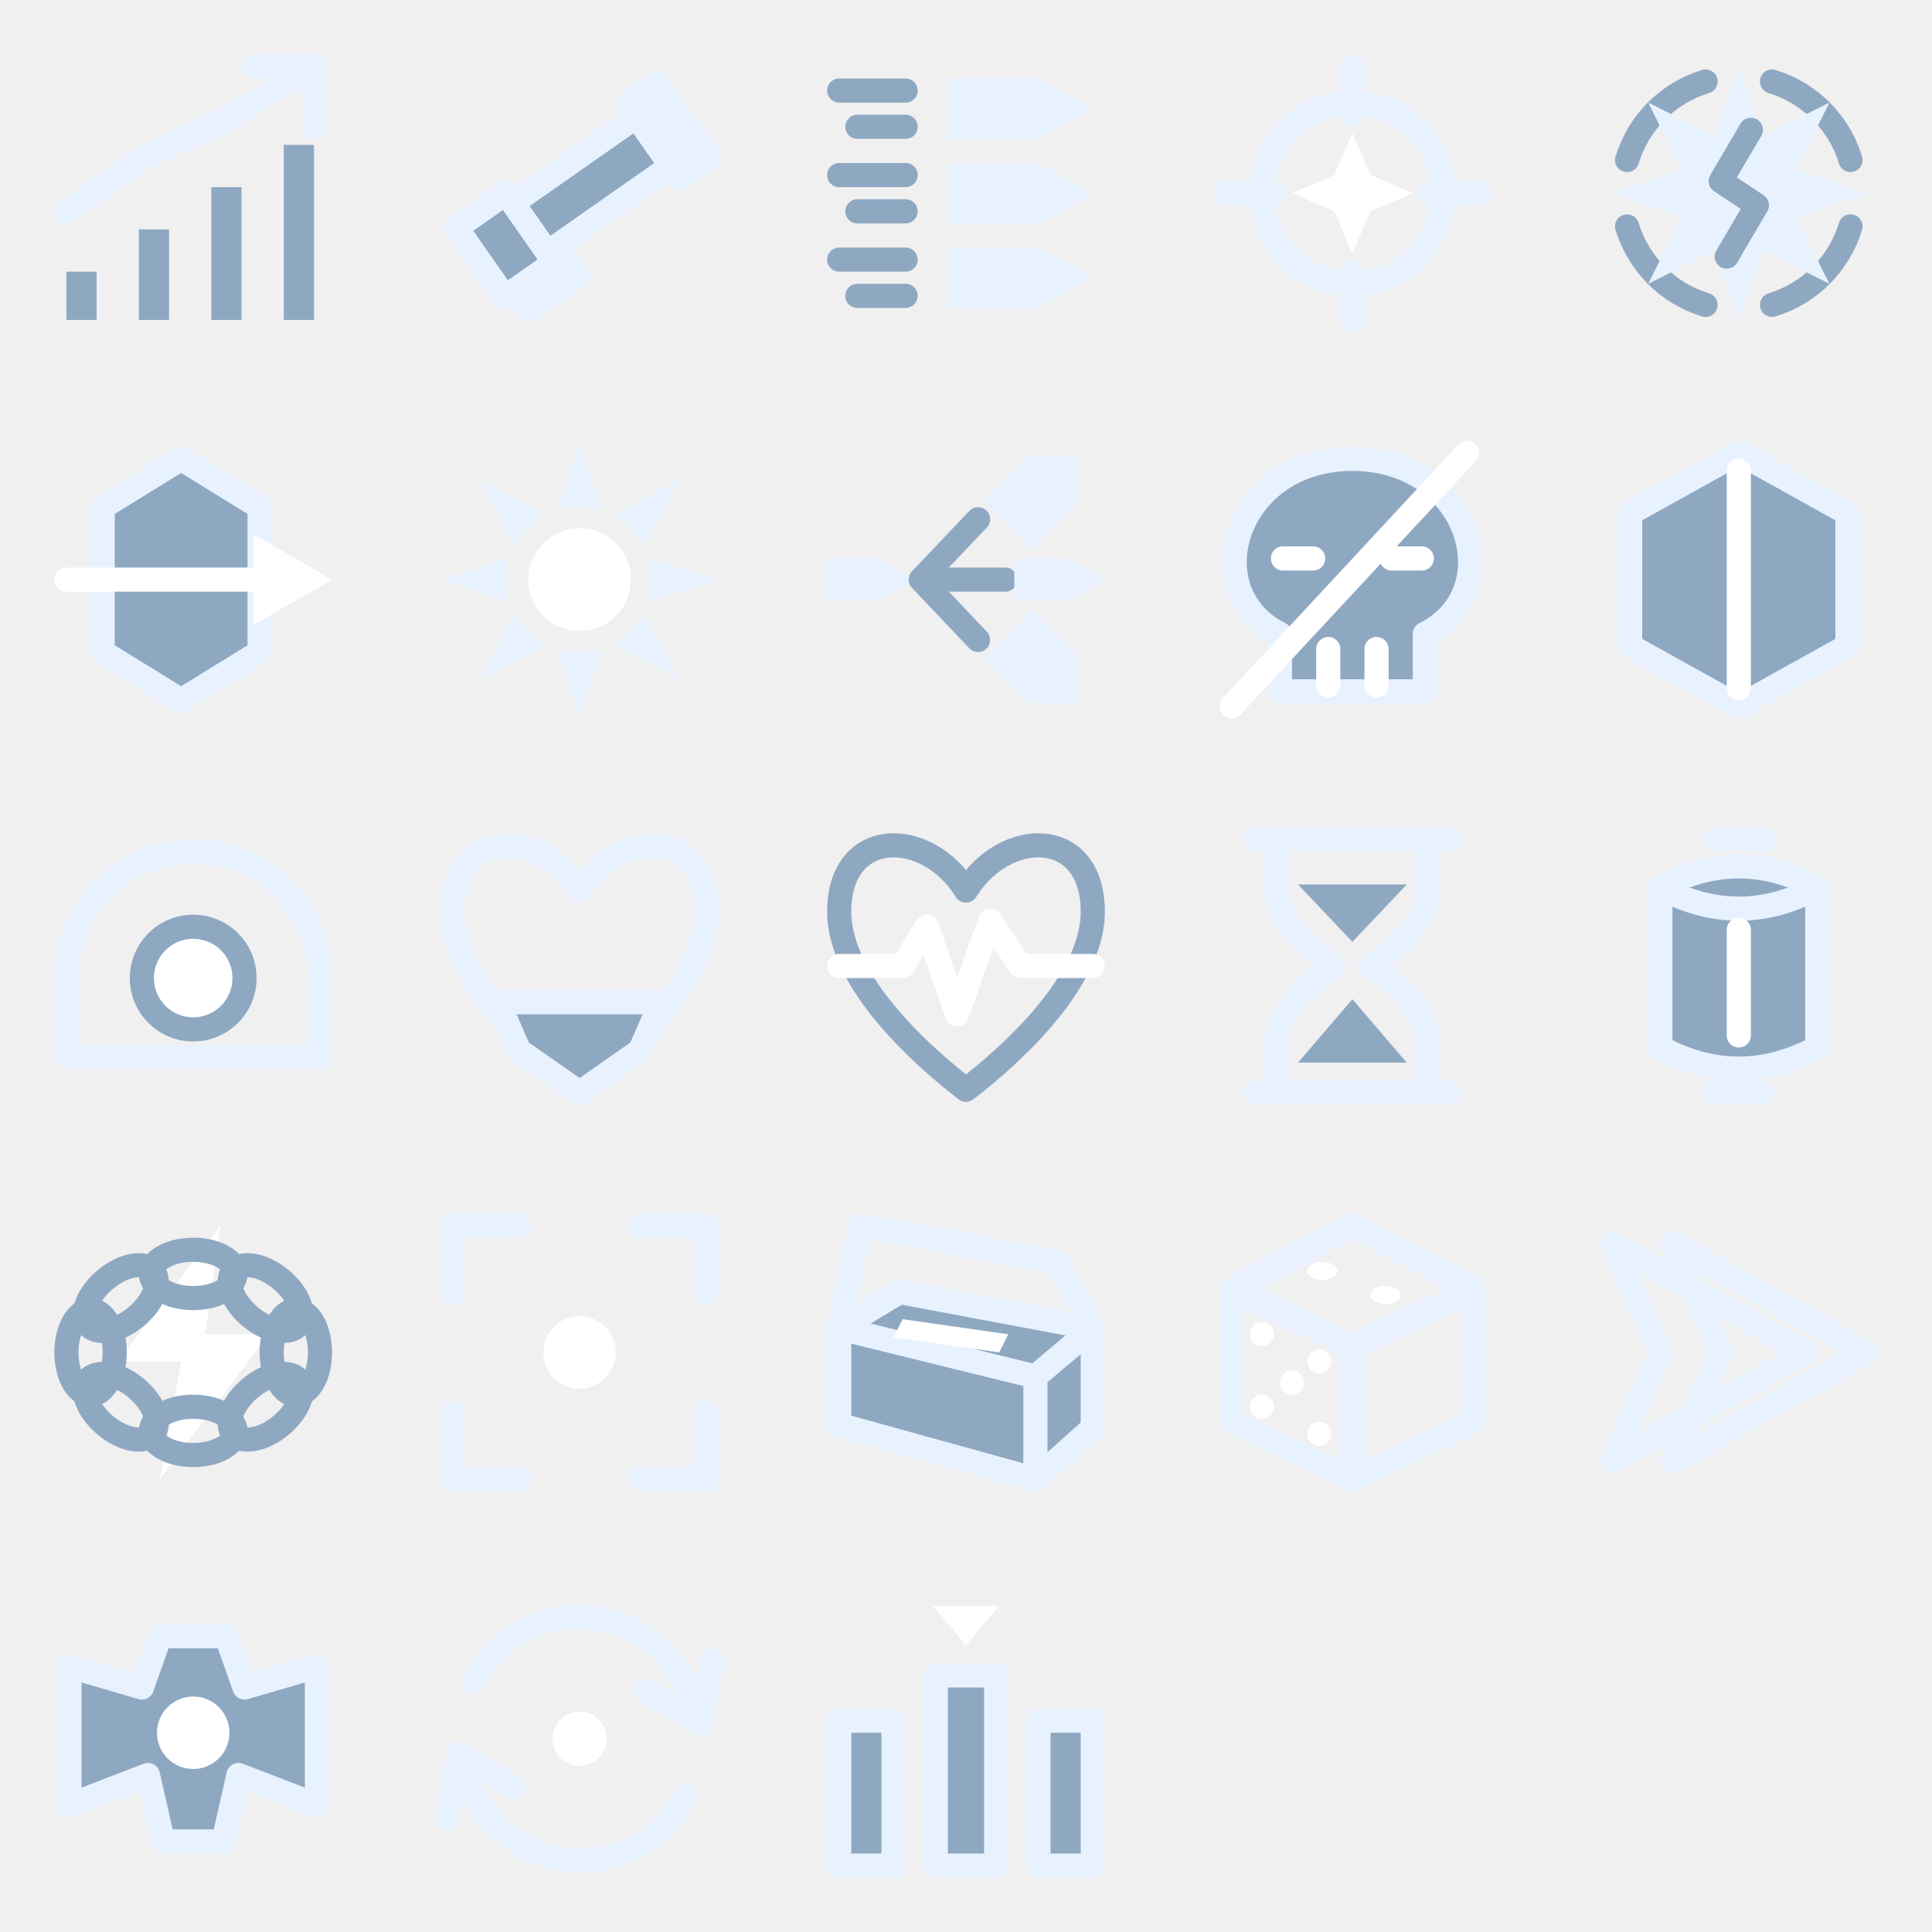
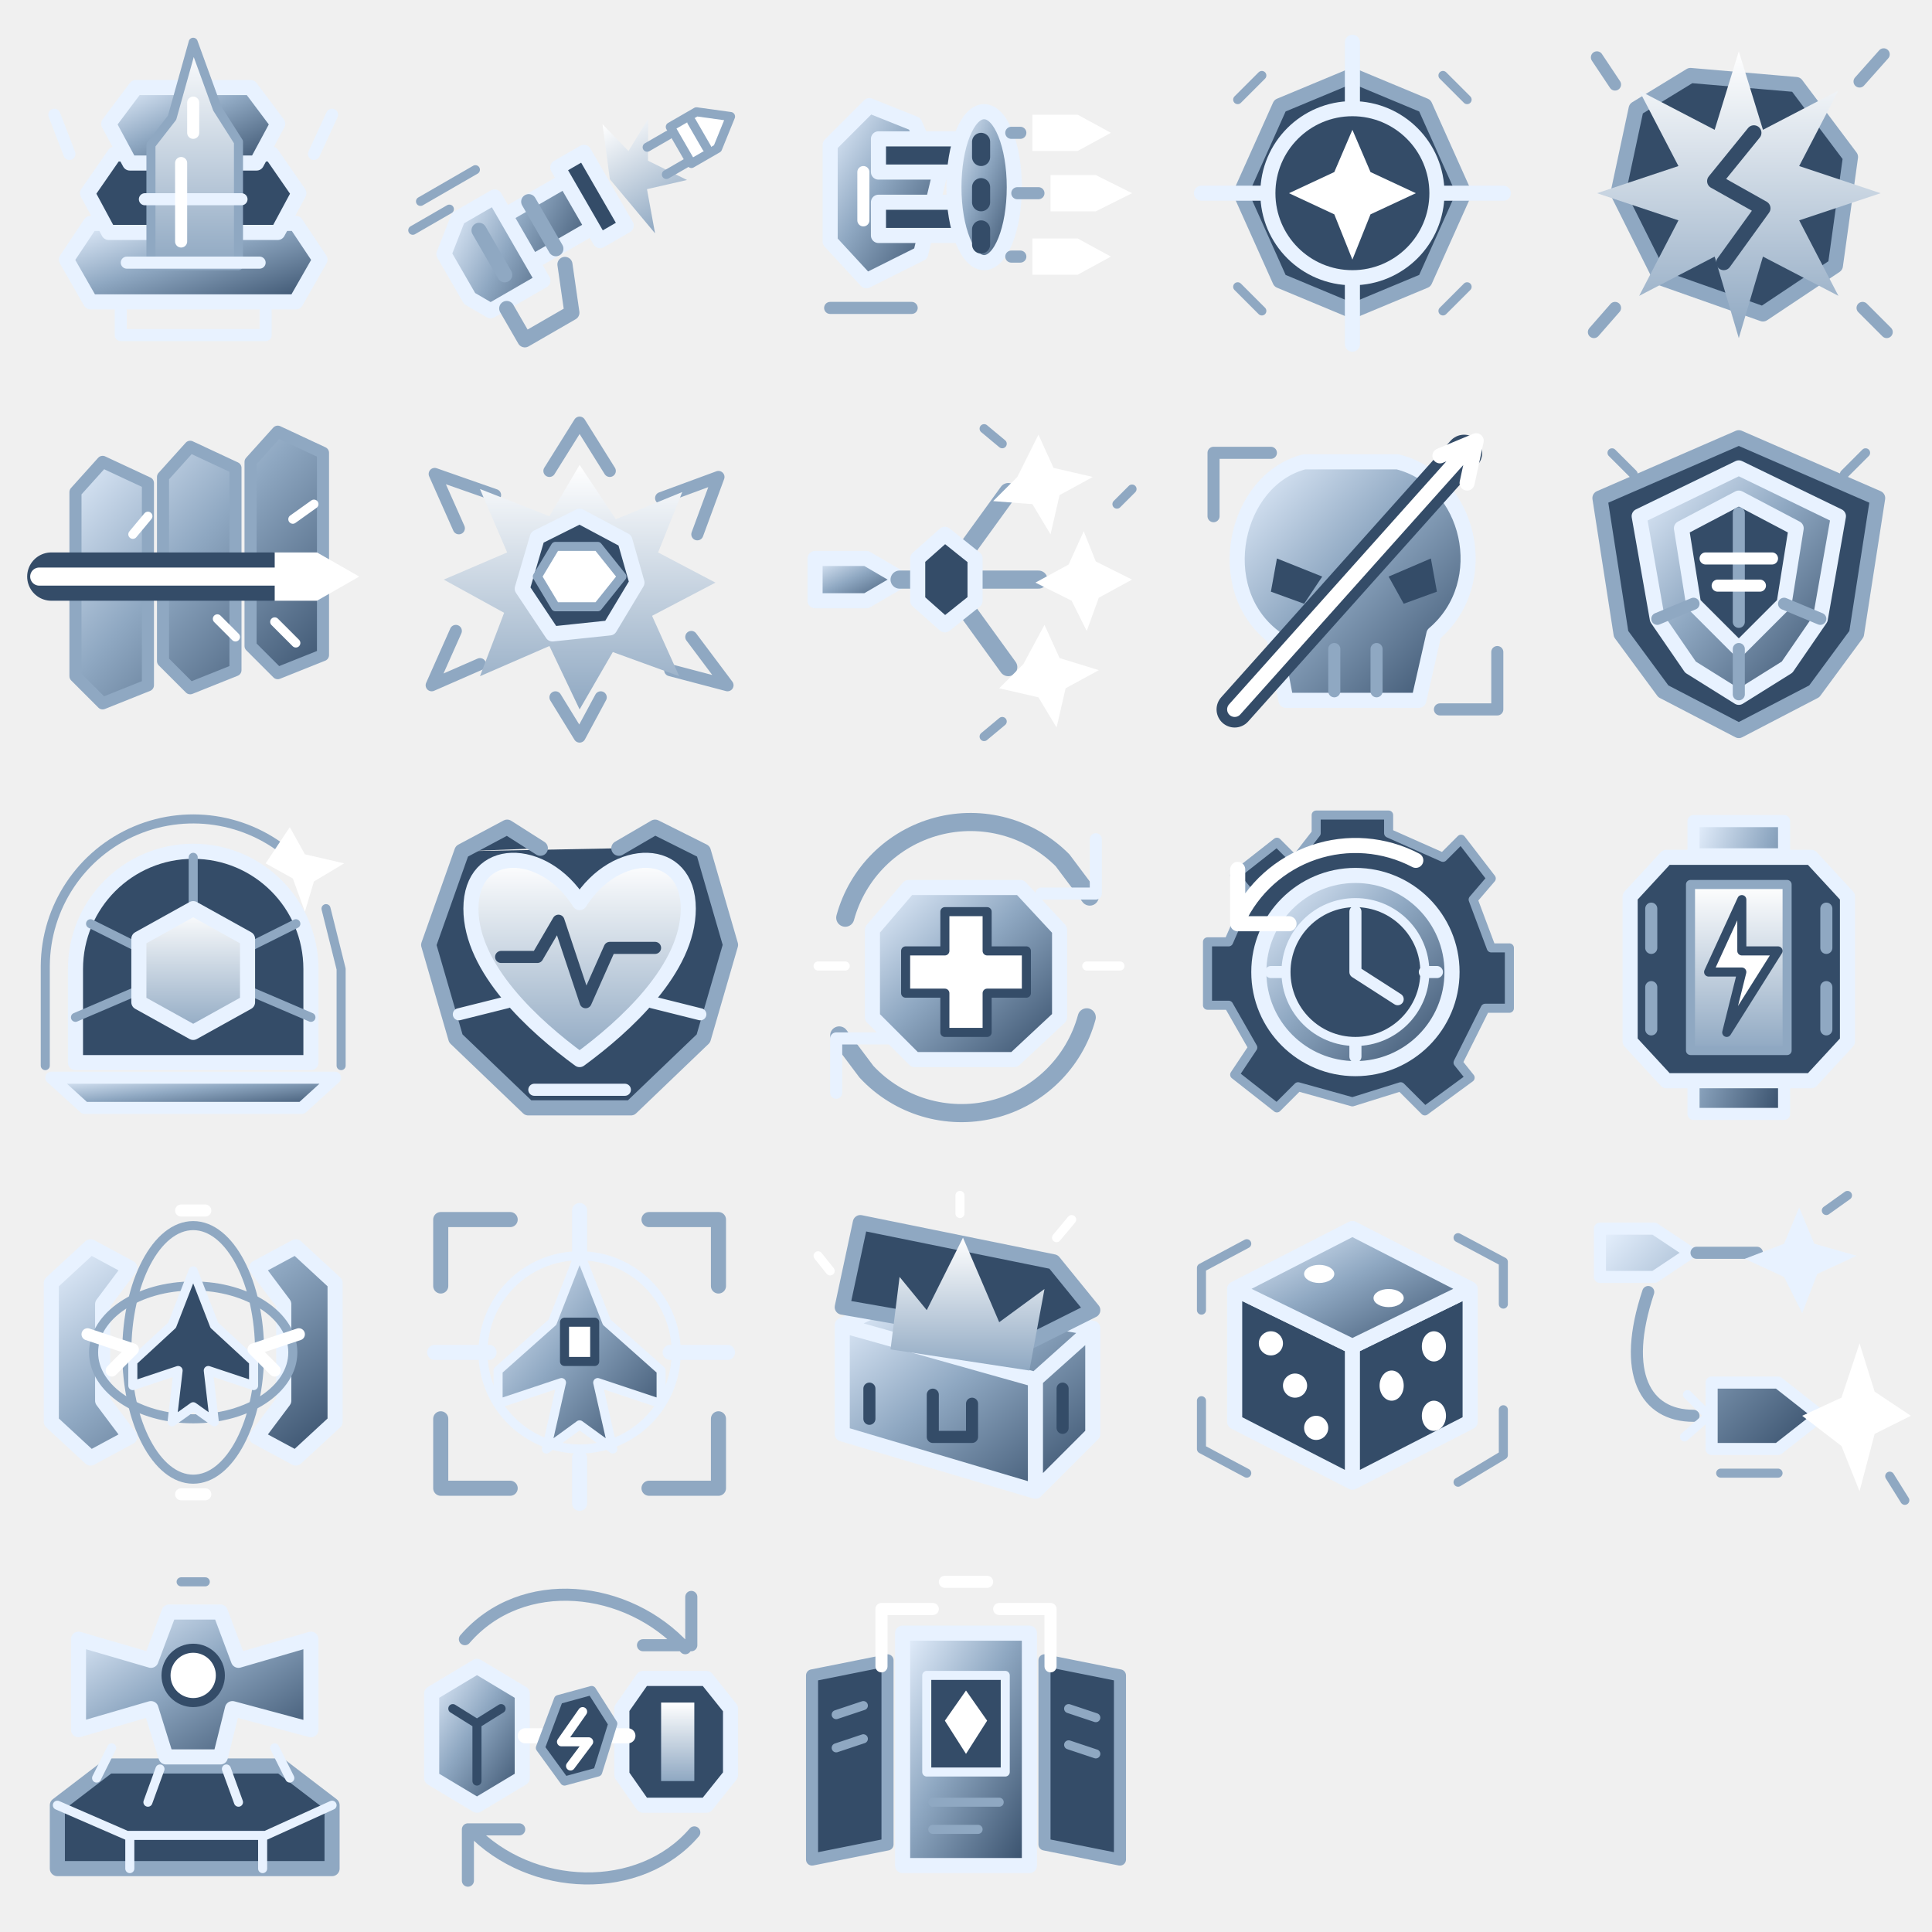
- <svg xmlns="http://www.w3.org/2000/svg" width="640" height="640" viewBox="0 0 640 640" fill="none" stroke="#E8F2FF" stroke-width="8" stroke-linecap="round" stroke-linejoin="round">
+ <svg xmlns="http://www.w3.org/2000/svg" width="640" height="640" viewBox="0 0 640 640" fill="none" stroke="#E8F2FF" stroke-width="5" stroke-linecap="round" stroke-linejoin="round">
+   <defs>
+     <linearGradient id="metal" x1="0" y1="0" x2="1" y2="1">
+       <stop stop-color="#E8F2FF" />
+       <stop offset=".45" stop-color="#8FA8C2" />
+       <stop offset="1" stop-color="#344C68" />
+     </linearGradient>
+     <linearGradient id="energy" x1="0" y1="1" x2="0" y2="0">
+       <stop stop-color="#8FA8C2" />
+       <stop offset="1" stop-color="#FFFFFF" />
+     </linearGradient>
+   </defs>
  <g id="growth" transform="translate(0 0)">
-     <path d="M22 106V90H32V106ZM46 106V76H56V106ZM70 106V62H80V106ZM94 106V48H104V106Z" fill="#8FA8C2" stroke="none" />
-     <path d="M22 70 48 52 74 40 104 22M84 22H104V42" />
+     <path d="M30 100 22 86 30 74H98L106 86 98 100Z" fill="url(#metal)" />
+     <path d="M36 77 29 64 38 51H90L99 64 92 77Z" fill="#344C68" />
+     <path d="M43 54 36 41 45 29H83L92 41 85 54Z" fill="url(#metal)" />
+     <path d="M50 88V48L57 39 64 14 72 36 79 47V88Z" fill="url(#energy)" stroke="#8FA8C2" stroke-width="3" />
+     <path d="M40 103V111H88V103M23 51 18 38M104 51 110 38M48 66H80M42 87H86" stroke-width="4" />
+     <path d="M60 80V54M64 44V34" stroke="#FFFFFF" stroke-width="4" />
  </g>
  <g id="firepower" transform="translate(128 0)">
-     <g transform="rotate(-35 64 64)">
-       <path d="M24 50H44V78H24ZM44 54H94V74H44Z" fill="#8FA8C2" />
-       <path d="M94 49H106V79H94Z" fill="#E8F2FF" />
-       <path d="M28 78V86H48V78" />
+     <g transform="rotate(-30 64 64)">
+       <path d="M15 59 25 51H39V83H19L15 76ZM39 58H64V76H39Z" fill="url(#metal)" />
+       <path d="M24 85V97H42L48 82M29 58V75M48 58V76" stroke="#8FA8C2" />
+       <path d="M62 53H72V81H62Z" fill="#344C68" />
+       <path d="M75 65 82 48 85 60 96 54 89 66 97 78 84 74 79 88Z" fill="url(#energy)" stroke="none" />
+       <path d="M91 62H99M92 73H101" stroke="#8FA8C2" stroke-width="3" />
+       <path d="M101 60H111L120 67 111 74H101Z" fill="#FFFFFF" stroke="#8FA8C2" stroke-width="3" />
+       <path d="M108 62V72M17 40H38M10 47H24" stroke="#8FA8C2" stroke-width="3" />
    </g>
  </g>
  <g id="rapid_fire" transform="translate(256 0)">
-     <path d="M58 26H88L106 36 88 46H58ZM58 54H88L106 64 88 74H58ZM58 82H88L106 92 88 102H58Z" fill="#E8F2FF" stroke="none" />
-     <path d="M22 30H44M28 42H44M22 58H44M28 70H44M22 86H44M28 98H44" stroke="#8FA8C2" />
+     <path d="M19 48 32 35 47 41 55 59 49 84 31 93 19 80Z" fill="url(#metal)" />
+     <path d="M35 46H70V57H35ZM35 67H70V78H35Z" fill="#344C68" />
+     <ellipse cx="70" cy="62" rx="10" ry="25" fill="url(#metal)" />
+     <path d="M69 47V52M69 62V67M69 76V81" stroke="#344C68" stroke-width="6" />
+     <path d="M86 38H101L112 44 101 50H86ZM92 58H107L119 64 107 70H92ZM86 79H101L112 85 101 91H86Z" fill="#FFFFFF" stroke="none" />
+     <path d="M79 44H82M81 64H88M79 85H82M19 102H46" stroke="#8FA8C2" stroke-width="4" />
+     <path d="M30 57V73" stroke="#FFFFFF" stroke-width="4" />
  </g>
  <g id="critical" transform="translate(384 0)">
-     <circle cx="64" cy="64" r="30" />
-     <path d="M64 22V38M64 90V106M22 64H38M90 64H106" />
-     <path d="M64 44 70 58 84 64 70 70 64 84 58 70 44 64 58 58Z" fill="#FFFFFF" stroke="none" />
+     <path d="M40 35 64 25 88 35 101 64 88 93 64 103 40 93 27 64Z" fill="#344C68" stroke="#8FA8C2" />
+     <circle cx="64" cy="64" r="28" />
+     <path d="M64 14V34M64 94V114M14 64H34M94 64H114" />
+     <path d="M64 43 70 57 85 64 70 71 64 86 58 71 43 64 58 57Z" fill="#FFFFFF" stroke="none" />
+     <path d="M34 25 26 33M94 25 102 33M34 103 26 95M94 103 102 95" stroke="#8FA8C2" stroke-width="3" />
  </g>
  <g id="crit_damage" transform="translate(512 0)">
-     <path d="M53 27A39 39 0 0 0 27 53M27 75A39 39 0 0 0 53 101M75 101A39 39 0 0 0 101 75M101 53A39 39 0 0 0 75 27" stroke="#8FA8C2" />
-     <path d="M64 22 72 45 94 34 83 56 106 64 83 72 94 94 72 83 64 106 56 83 34 94 45 72 22 64 45 56 34 34 56 45Z" fill="#E8F2FF" stroke="none" />
-     <path d="M68 43 58 60 70 68 60 85" stroke="#8FA8C2" />
+     <path d="M30 36 48 25 83 28 101 52 96 88 72 104 38 92 24 64Z" fill="#344C68" stroke="#8FA8C2" />
+     <path d="M64 17 72 43 97 30 84 55 111 64 84 73 97 98 72 85 64 112 56 85 31 98 44 73 17 64 44 55 31 30 56 43Z" fill="url(#energy)" stroke="none" />
+     <path d="M69 44 56 60 72 69 59 87" stroke="#344C68" />
+     <path d="M23 28 17 19M104 27 112 18M23 102 16 110M105 102 113 110" stroke="#8FA8C2" stroke-width="4" />
  </g>
  <g id="penetration" transform="translate(0 128)">
-     <path d="M60 24 86 40V88L60 104 34 88V40Z" fill="#8FA8C2" />
-     <path d="M22 64H94" stroke="#FFFFFF" />
-     <path d="M84 49 110 64 84 79Z" fill="#FFFFFF" stroke="none" />
+     <path d="M34 25 49 32V99L34 105 25 96V35ZM63 20 78 27V94L63 100 54 91V30ZM92 15 107 22V89L92 95 83 86V25Z" fill="url(#metal)" stroke="#8FA8C2" stroke-width="4" />
+     <path d="M17 63H90" stroke="#344C68" stroke-width="16" />
+     <path d="M13 63H92" stroke="#FFFFFF" stroke-width="6" />
+     <path d="M91 55H105L119 63 105 71H91Z" fill="#FFFFFF" stroke="none" />
+     <path d="M44 49 49 43M72 77 78 83M97 44 104 39M91 78 98 85" stroke="#FFFFFF" stroke-width="3" />
  </g>
  <g id="burst" transform="translate(128 128)">
-     <circle cx="64" cy="64" r="17" fill="#FFFFFF" stroke="none" />
-     <path d="M57 40 64 18 71 40ZM76 42 97 31 86 52ZM88 57 110 64 88 71ZM86 76 97 97 76 86ZM71 88 64 110 57 88ZM52 86 31 97 42 76ZM40 71 18 64 40 57ZM42 52 31 31 52 42Z" fill="#E8F2FF" stroke="none" />
+     <path d="M54 28 64 12 74 28M91 37 110 30 103 49M101 83 113 99 94 94M71 103 64 116 56 103M31 92 15 99 23 81M24 47 16 29 36 36" stroke="#8FA8C2" stroke-width="4" />
+     <path d="M64 26 76 44 98 35 90 55 109 65 88 76 97 96 75 88 64 107 54 86 31 96 39 75 19 64 40 55 31 34 54 43Z" fill="url(#energy)" stroke="none" />
+     <path d="M50 50 64 43 79 51 83 65 74 80 55 82 45 67Z" fill="#344C68" />
+     <path d="M56 53H70L78 63 70 73H56L50 63Z" fill="#FFFFFF" stroke="#8FA8C2" stroke-width="3" />
  </g>
  <g id="multi_hit" transform="translate(256 128)">
-     <path d="M18 57H35L47 64 35 71H18Z" fill="#E8F2FF" stroke="none" />
-     <path d="M49 64 68 44M49 64H77M49 64 68 84" stroke="#8FA8C2" />
-     <path d="M70 38 85 23 101 23 101 39 86 54ZM80 57H97L110 64 97 71H80ZM70 90 86 74 101 89 101 105 85 105Z" fill="#E8F2FF" stroke="none" />
+     <path d="M14 57H31L43 64 31 71H14Z" fill="url(#metal)" />
+     <path d="M42 64H57M57 64 78 35M57 64H88M57 64 78 93" stroke="#8FA8C2" stroke-width="6" />
+     <path d="M48 57 57 49 67 57V71L57 79 48 71Z" fill="#344C68" />
+     <g fill="#FFFFFF" stroke="none">
+       <path d="M88 16 93 27 106 30 95 36 92 49 86 39 73 38 81 30Z" />
+       <path d="M103 48 107 58 119 64 108 70 104 81 99 71 87 65 98 59Z" />
+       <path d="M90 79 95 90 108 94 97 100 94 113 88 103 75 100 83 92Z" />
+     </g>
+     <path d="M76 19 70 14M114 39 119 34M76 111 70 116" stroke="#8FA8C2" stroke-width="3" />
  </g>
  <g id="execute" transform="translate(384 128)">
-     <path d="M40 82C12 68 25 24 64 24S116 68 88 82V101H40Z" fill="#8FA8C2" />
-     <path d="M41 57H51M77 57H87M56 99V87M72 99V87" stroke="#FFFFFF" />
-     <path d="M102 22 24 106" stroke="#FFFFFF" />
+     <path d="M38 83C17 67 25 31 48 25H79C103 31 111 65 91 82L86 104H42Z" fill="url(#metal)" />
+     <path d="M39 57 54 63 48 72 37 68ZM76 63 90 57 92 68 81 72Z" fill="#344C68" stroke="none" />
+     <path d="M58 87V101M72 87V101M18 43V22H37M93 107H112V88" stroke="#8FA8C2" stroke-width="4" />
+     <path d="M101 22 25 107" stroke="#344C68" stroke-width="12" />
+     <path d="M101 22 25 107M93 23 105 18 102 32" stroke="#FFFFFF" stroke-width="5" />
  </g>
  <g id="defense" transform="translate(512 128)">
-     <path d="M64 22 100 42V86L64 106 28 86V42Z" fill="#8FA8C2" />
-     <path d="M64 28V100" stroke="#FFFFFF" />
+     <path d="M64 17 110 37 103 82 89 101 64 114 39 101 25 82 18 37Z" fill="#344C68" stroke="#8FA8C2" />
+     <path d="M64 27 97 43 91 77 80 93 64 103 48 93 37 77 31 43Z" fill="url(#metal)" />
+     <path d="M64 37 83 47 79 72 64 87 49 72 45 47Z" fill="#344C68" />
+     <path d="M64 42V78M37 77 49 72M91 77 79 72M64 87V102" stroke="#8FA8C2" stroke-width="4" />
+     <path d="M53 57H75M57 66H71" stroke="#FFFFFF" stroke-width="4" />
+     <path d="M22 22 29 29M106 22 99 29" stroke="#8FA8C2" stroke-width="3" />
  </g>
  <g id="barrier" transform="translate(0 256)">
-     <path d="M22 94V68A42 42 0 0 1 106 68V94Z" />
-     <circle cx="64" cy="68" r="17" fill="#FFFFFF" stroke="#8FA8C2" />
+     <path d="M15 97V64A49 49 0 0 1 98 29M108 45 113 65V97" stroke="#8FA8C2" stroke-width="3" />
+     <path d="M25 96V65A39 39 0 0 1 103 65V96Z" fill="#344C68" />
+     <path d="M64 28V45M30 50 46 58M98 50 82 58M25 81 46 72M103 81 82 72" stroke="#8FA8C2" stroke-width="3" />
+     <path d="M64 45 82 55V76L64 86 46 76V55Z" fill="url(#energy)" />
+     <path d="M17 101H111L100 111H28Z" fill="url(#metal)" stroke-width="4" />
+     <path d="M96 18 101 27 114 30 104 36 101 46 97 35 88 30Z" fill="#FFFFFF" stroke="none" />
  </g>
  <g id="vitality" transform="translate(128 256)">
-     <path d="M64 105C51 95 22 70 22 46 22 18 51 18 64 39 77 18 106 18 106 46 106 70 77 95 64 105Z" />
-     <path d="M37 76H91L84 92 64 106 44 92Z" fill="#8FA8C2" />
+     <path d="M25 26 40 18 51 25M77 25 89 18 105 26 114 57 105 88 81 111H47L23 88 14 57 25 26" fill="#344C68" stroke="#8FA8C2" />
+     <path d="M64 95C49 84 28 65 28 45 28 24 52 24 64 43 76 24 100 24 100 45 100 65 79 84 64 95Z" fill="url(#energy)" />
+     <path d="M38 61H50L57 49 66 76 74 58H89" stroke="#344C68" stroke-width="4" />
+     <path d="M24 80 40 76M104 80 88 76M49 105H79" stroke="#E8F2FF" stroke-width="4" />
  </g>
  <g id="sustain" transform="translate(256 256)">
-     <path d="M64 105C51 95 22 70 22 46 22 18 51 18 64 39 77 18 106 18 106 46 106 70 77 95 64 105Z" stroke="#8FA8C2" />
-     <path d="M22 64H43L51 51 61 80 72 49 82 64H106" stroke="#FFFFFF" />
+     <path d="M24 48A43 43 0 0 1 96 29L105 41M104 81A43 43 0 0 1 31 99L22 87" stroke="#8FA8C2" stroke-width="6" />
+     <path d="M89 40H107V22M39 88H21V106" stroke-width="4" />
+     <path d="M45 38H82L95 52V81L80 95H47L33 81V52Z" fill="url(#metal)" />
+     <path d="M57 46H71V59H84V73H71V86H57V73H44V59H57Z" fill="#FFFFFF" stroke="#344C68" stroke-width="3" />
+     <path d="M15 64H24M104 64H115" stroke="#FFFFFF" stroke-width="3" />
  </g>
  <g id="cooldown" transform="translate(384 256)">
-     <path d="M32 22H96M32 106H96M39 24V39Q39 51 58 64 39 77 39 89V104M89 24V39Q89 51 70 64 89 77 89 89V104" />
-     <path d="M46 37H82L64 56ZM46 96 64 75 82 96Z" fill="#8FA8C2" stroke="none" />
+     <path d="M52 20V14H76V20L94 28 100 22 110 35 104 42 110 58H116V78H108L99 96 103 101 88 112 80 104 64 109 46 104 39 111 25 100 31 91 23 77H16V56H23L30 40 25 34 39 23 45 29Z" fill="#344C68" stroke="#8FA8C2" stroke-width="3" />
+     <circle cx="65" cy="66" r="32" fill="url(#metal)" />
+     <circle cx="65" cy="66" r="23" fill="#344C68" stroke-width="3" />
+     <path d="M65 46V66L79 75M65 90V94M41 66H37M88 66H92" stroke-width="4" />
+     <path d="M85 29A43 43 0 0 0 26 49M26 32V50H43" stroke="#FFFFFF" stroke-width="5" />
  </g>
  <g id="resource" transform="translate(512 256)">
-     <path d="M56 22H72M56 106H72" />
-     <path d="M38 38Q64 24 90 38V91Q64 105 38 91Z" fill="#8FA8C2" />
-     <path d="M38 38Q64 52 90 38" />
-     <path d="M64 52V87" stroke="#FFFFFF" />
+     <path d="M49 16H79V27H49ZM49 102H79V113H49Z" fill="url(#metal)" stroke-width="4" />
+     <path d="M40 28H88L100 41V89L88 102H40L28 89V41Z" fill="#344C68" />
+     <path d="M48 37H80V92H48Z" fill="url(#energy)" stroke="#8FA8C2" stroke-width="3" />
+     <path d="M65 42 54 66H65L60 86 77 59H65Z" fill="#FFFFFF" stroke="#344C68" stroke-width="3" />
+     <path d="M35 45V58M35 71V85M93 45V58M93 71V85" stroke="#8FA8C2" stroke-width="4" />
  </g>
  <g id="control" transform="translate(0 384)">
-     <path d="M73 22 39 67H60L53 106 89 58H68Z" fill="#FFFFFF" stroke="none" />
-     <g stroke="#8FA8C2">
-       <ellipse cx="64" cy="38" rx="14" ry="8" />
-       <ellipse cx="88" cy="46" rx="14" ry="8" transform="rotate(40 88 46)" />
-       <ellipse cx="98" cy="64" rx="8" ry="14" />
-       <ellipse cx="88" cy="82" rx="14" ry="8" transform="rotate(-40 88 82)" />
-       <ellipse cx="64" cy="90" rx="14" ry="8" />
-       <ellipse cx="40" cy="82" rx="14" ry="8" transform="rotate(40 40 82)" />
-       <ellipse cx="30" cy="64" rx="8" ry="14" />
-       <ellipse cx="40" cy="46" rx="14" ry="8" transform="rotate(-40 40 46)" />
-     </g>
+     <path d="M17 41 30 29 43 36 34 48V80L43 92 30 99 17 87ZM111 41 98 29 85 36 94 48V80L85 92 98 99 111 87Z" fill="url(#metal)" />
+     <ellipse cx="64" cy="64" rx="33" ry="22" stroke="#8FA8C2" stroke-width="3" />
+     <ellipse cx="64" cy="64" rx="22" ry="42" stroke="#8FA8C2" stroke-width="3" />
+     <path d="M64 37 71 55 84 67V75L69 70 71 87 64 82 57 87 59 70 44 75V67L57 55Z" fill="#344C68" stroke-width="3" />
+     <path d="M29 58 44 63 37 70M99 58 84 63 91 70M60 17H68M60 111H68" stroke="#FFFFFF" stroke-width="4" />
  </g>
  <g id="mark" transform="translate(128 384)">
-     <path d="M22 44V22H44M84 22H106V44M106 84V106H84M44 106H22V84" />
-     <circle cx="64" cy="64" r="12" fill="#FFFFFF" stroke="none" />
+     <path d="M18 42V20H41M87 20H110V42M110 86V109H87M41 109H18V86" stroke="#8FA8C2" />
+     <circle cx="64" cy="64" r="32" stroke-width="3" />
+     <path d="M64 31 73 54 91 70V81L70 74 75 96 64 88 53 96 58 74 37 81V70L55 54Z" fill="url(#metal)" stroke-width="3" />
+     <path d="M64 17V31M64 99V114M16 64H34M94 64H113" />
+     <path d="M59 54H69V67H59Z" fill="#FFFFFF" stroke="#344C68" stroke-width="3" />
  </g>
  <g id="loot" transform="translate(256 384)">
-     <path d="M22 56 42 44 106 56 87 72ZM22 56 87 72V106L22 88ZM87 72 106 56V89L87 106Z" fill="#8FA8C2" />
-     <path d="M22 56 29 22 94 34 106 56" />
-     <path d="M43 53 78 58 75 64 40 59Z" fill="#FFFFFF" stroke="none" />
+     <path d="M23 55 44 45 106 56 87 73ZM23 55 87 73V110L23 91ZM87 73 106 56V91L87 110Z" fill="url(#metal)" />
+     <path d="M23 49 29 21 93 34 106 50 86 60Z" fill="#344C68" stroke="#8FA8C2" />
+     <path d="M39 63 42 39 51 50 63 26 75 54 90 43 85 70" fill="url(#energy)" stroke="none" />
+     <path d="M53 78V92H66V81M32 76V86M96 76V89" stroke="#344C68" stroke-width="4" />
+     <path d="M62 12V18M99 20 94 26M15 32 19 37" stroke="#FFFFFF" stroke-width="3" />
  </g>
  <g id="chance" transform="translate(384 384)">
-     <path d="M24 43 64 22 104 43V87L64 106 24 87ZM24 43 64 62 104 43M64 62V106" />
+     <path d="M25 43 64 23 103 43V87L64 107 25 87ZM25 43 64 62 103 43M64 62V107" fill="#344C68" />
+     <path d="M64 23 103 43 64 62 25 43Z" fill="url(#metal)" />
+     <path d="M14 50V36L29 28M99 26 114 34V48M14 80V96L29 104M99 107 114 98V83" stroke="#8FA8C2" stroke-width="3" />
    <g fill="#FFFFFF" stroke="none">
-       <ellipse cx="54" cy="37" rx="5" ry="3" />
-       <ellipse cx="75" cy="45" rx="5" ry="3" />
-       <circle cx="34" cy="58" r="4" />
-       <circle cx="53" cy="67" r="4" />
-       <circle cx="44" cy="74" r="4" />
-       <circle cx="34" cy="82" r="4" />
-       <circle cx="53" cy="91" r="4" />
+       <ellipse cx="53" cy="38" rx="5" ry="3" />
+       <ellipse cx="76" cy="46" rx="5" ry="3" />
+       <circle cx="37" cy="61" r="4" />
+       <circle cx="52" cy="89" r="4" />
+       <circle cx="45" cy="75" r="4" />
+       <ellipse cx="77" cy="75" rx="4" ry="5" />
+       <ellipse cx="91" cy="62" rx="4" ry="5" />
+       <ellipse cx="91" cy="85" rx="4" ry="5" />
    </g>
  </g>
  <g id="follow_up" transform="translate(512 384)">
-     <path d="M22 28 86 64 22 100 38 64ZM42 28 106 64 42 100 58 64Z" />
+     <path d="M18 23H36L48 31 36 39H18ZM55 74H77L91 85 77 96H55Z" fill="url(#metal)" stroke-width="4" />
+     <path d="M50 31H70M34 44C25 71 33 85 49 85" stroke="#8FA8C2" stroke-width="4" />
+     <path d="M47 78 54 85 46 92" stroke-width="3" />
+     <path d="M84 16 89 28 103 32 90 38 85 51 79 39 66 33 79 28Z" fill="#E8F2FF" stroke="none" />
+     <path d="M104 61 109 77 121 85 109 91 104 110 98 95 85 85 98 79Z" fill="#FFFFFF" stroke="none" />
+     <path d="M93 17 100 12M114 105 119 113M58 104H77" stroke="#8FA8C2" stroke-width="3" />
  </g>
  <g id="summon" transform="translate(0 512)">
-     <path d="M53 30H75L81 47 105 40V86L79 76 74 98H54L49 76 23 86V40L47 47Z" fill="#8FA8C2" />
-     <circle cx="64" cy="62" r="12" fill="#FFFFFF" stroke="none" />
+     <path d="M19 86 36 73H93L110 86V107H19Z" fill="#344C68" stroke="#8FA8C2" />
+     <path d="M19 86 42 96H88L110 86M43 97V107M87 97V107" stroke-width="3" />
+     <path d="M56 22H73L79 38 103 31V61L77 54 73 70H55L50 54 26 61V31L50 38Z" fill="url(#metal)" />
+     <circle cx="64" cy="43" r="9" fill="#FFFFFF" stroke="#344C68" stroke-width="3" />
+     <path d="M53 74 49 85M75 74 79 85M37 67 32 77M91 67 96 77" stroke="#E8F2FF" stroke-width="3" />
+     <path d="M60 12H68" stroke="#8FA8C2" stroke-width="3" />
  </g>
  <g id="conversion" transform="translate(128 512)">
-     <path d="M29 45A39 39 0 0 1 101 51M99 83A39 39 0 0 1 27 77" />
-     <path d="M86 48 104 59 108 38M42 80 24 69 20 90" />
-     <circle cx="64" cy="64" r="9" fill="#FFFFFF" stroke="none" />
+     <path d="M26 31C45 9 80 13 99 34M102 95C84 116 48 115 28 94M85 33H101V17M44 94H27V111" stroke="#8FA8C2" stroke-width="4" />
+     <path d="M15 49 30 40 45 49V77L30 86 15 77Z" fill="url(#metal)" />
+     <path d="M22 54 30 59 38 54M30 59V78" stroke="#344C68" stroke-width="3" />
+     <path d="M85 44H106L114 54V76L106 86H85L78 76V54Z" fill="#344C68" />
+     <path d="M91 52H102V78H91Z" fill="url(#energy)" stroke="none" />
+     <path d="M46 63H80" stroke="#FFFFFF" stroke-width="5" />
+     <path d="M57 51 68 48 75 59 70 75 59 78 51 67Z" fill="#344C68" stroke="#8FA8C2" stroke-width="3" />
+     <path d="M65 55 58 65H67L61 73" stroke="#FFFFFF" stroke-width="3" />
  </g>
  <g id="selection" transform="translate(256 512)">
-     <path d="M22 58H40V106H22ZM54 43H74V106H54ZM88 58H106V106H88Z" fill="#8FA8C2" />
-     <path d="M53 20H75L64 33Z" fill="#FFFFFF" stroke="none" />
+     <path d="M13 43 38 38V99L13 104ZM90 38 115 43V104L90 99Z" fill="#344C68" stroke="#8FA8C2" stroke-width="4" />
+     <path d="M43 29H85V106H43Z" fill="url(#metal)" />
+     <path d="M51 43H77V75H51Z" fill="#344C68" stroke-width="3" />
+     <path d="M64 48 71 58 64 69 57 58Z" fill="#FFFFFF" stroke="none" />
+     <path d="M53 85H75M53 94H68M21 56 30 53M21 67 30 64M98 54 107 57M98 66 107 69" stroke="#8FA8C2" stroke-width="3" />
+     <path d="M36 40V21H53M75 21H92V40M57 12H71" stroke="#FFFFFF" stroke-width="4" />
  </g>
</svg>
